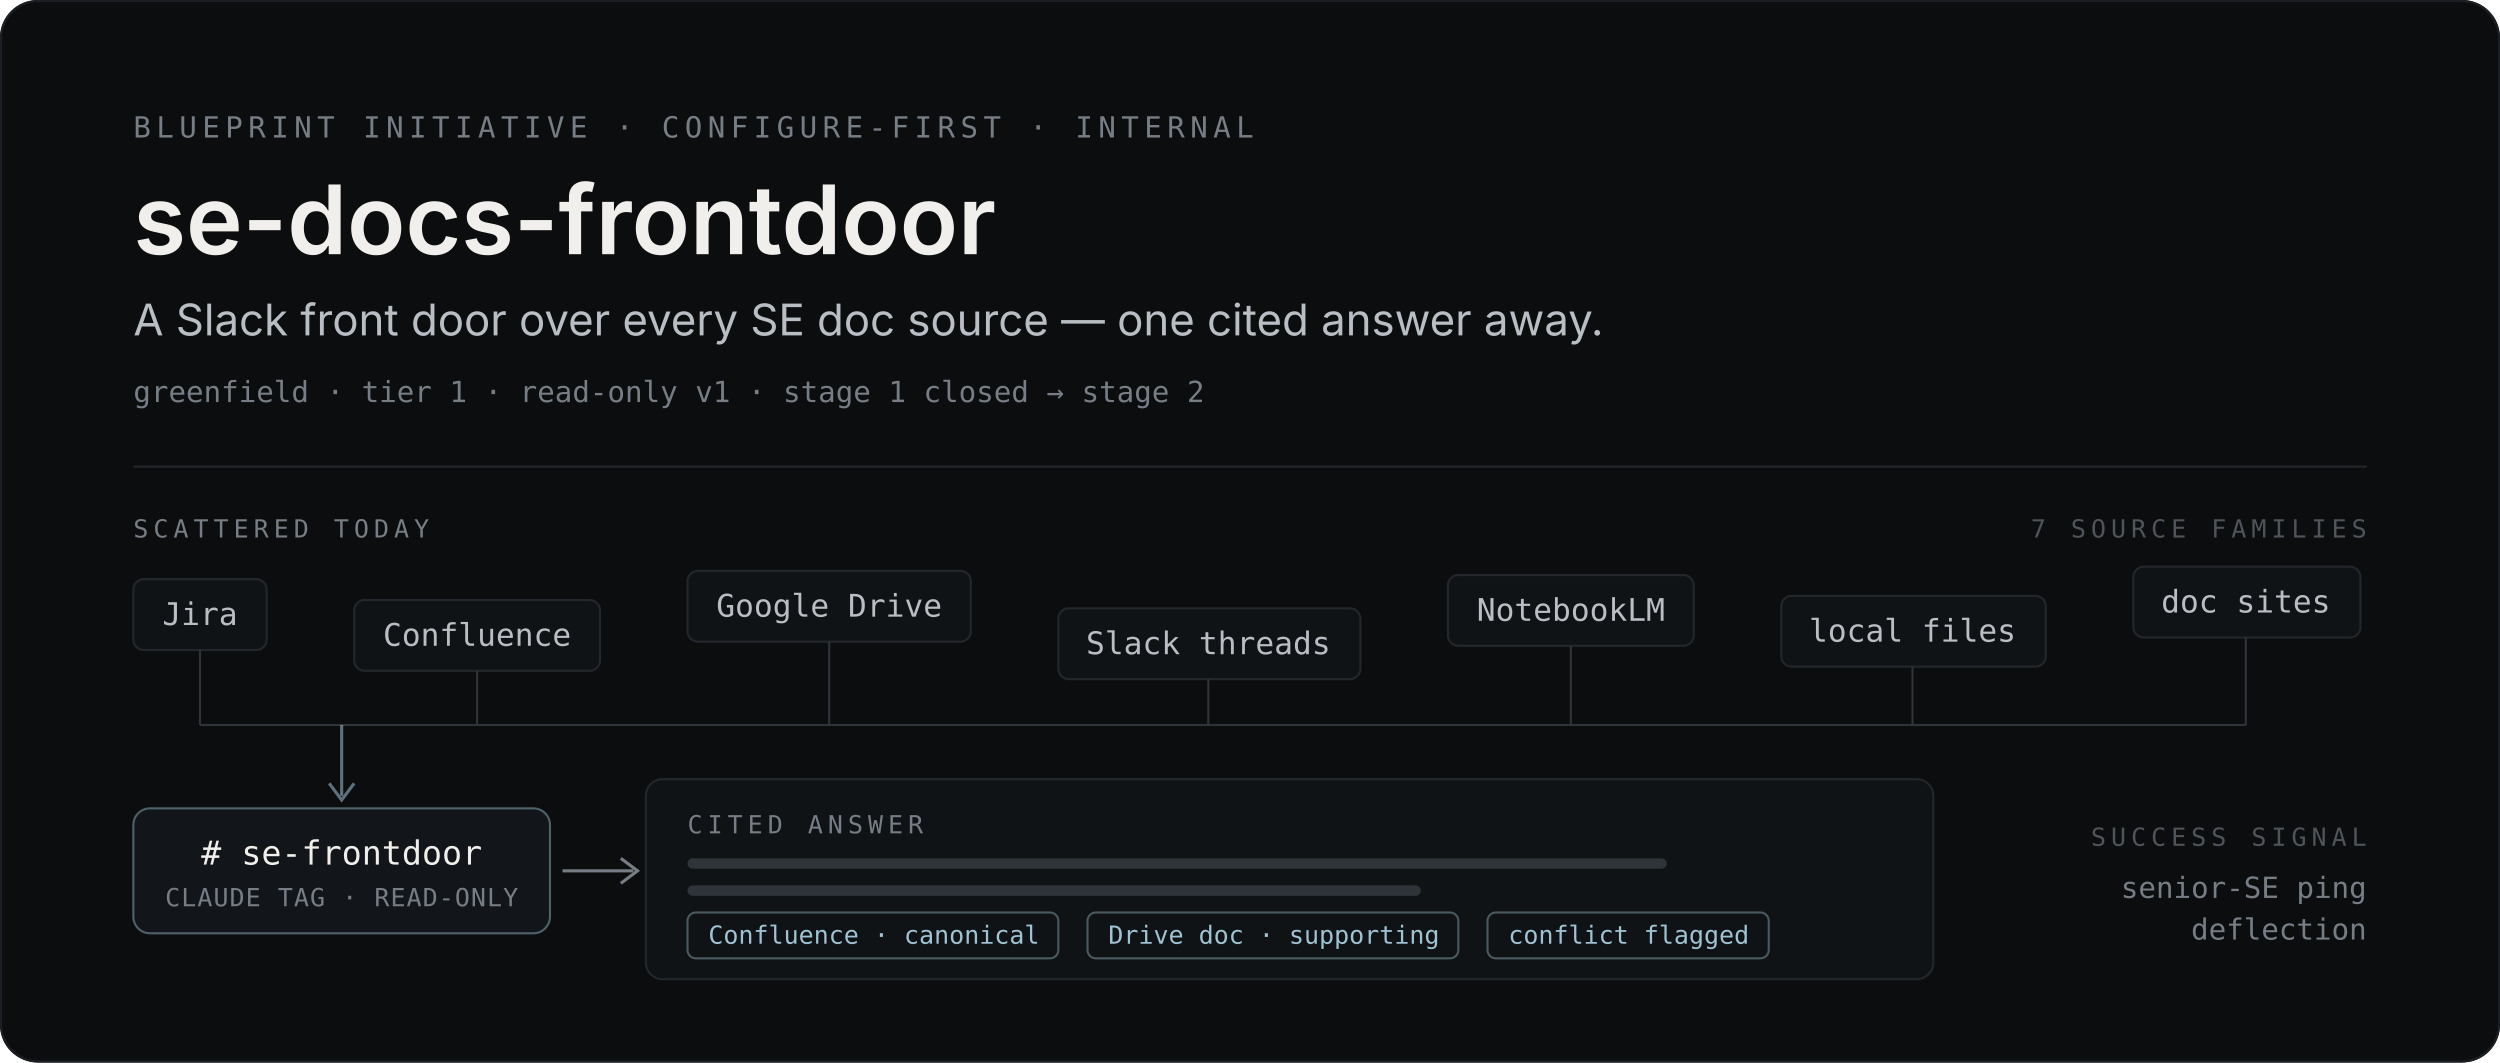
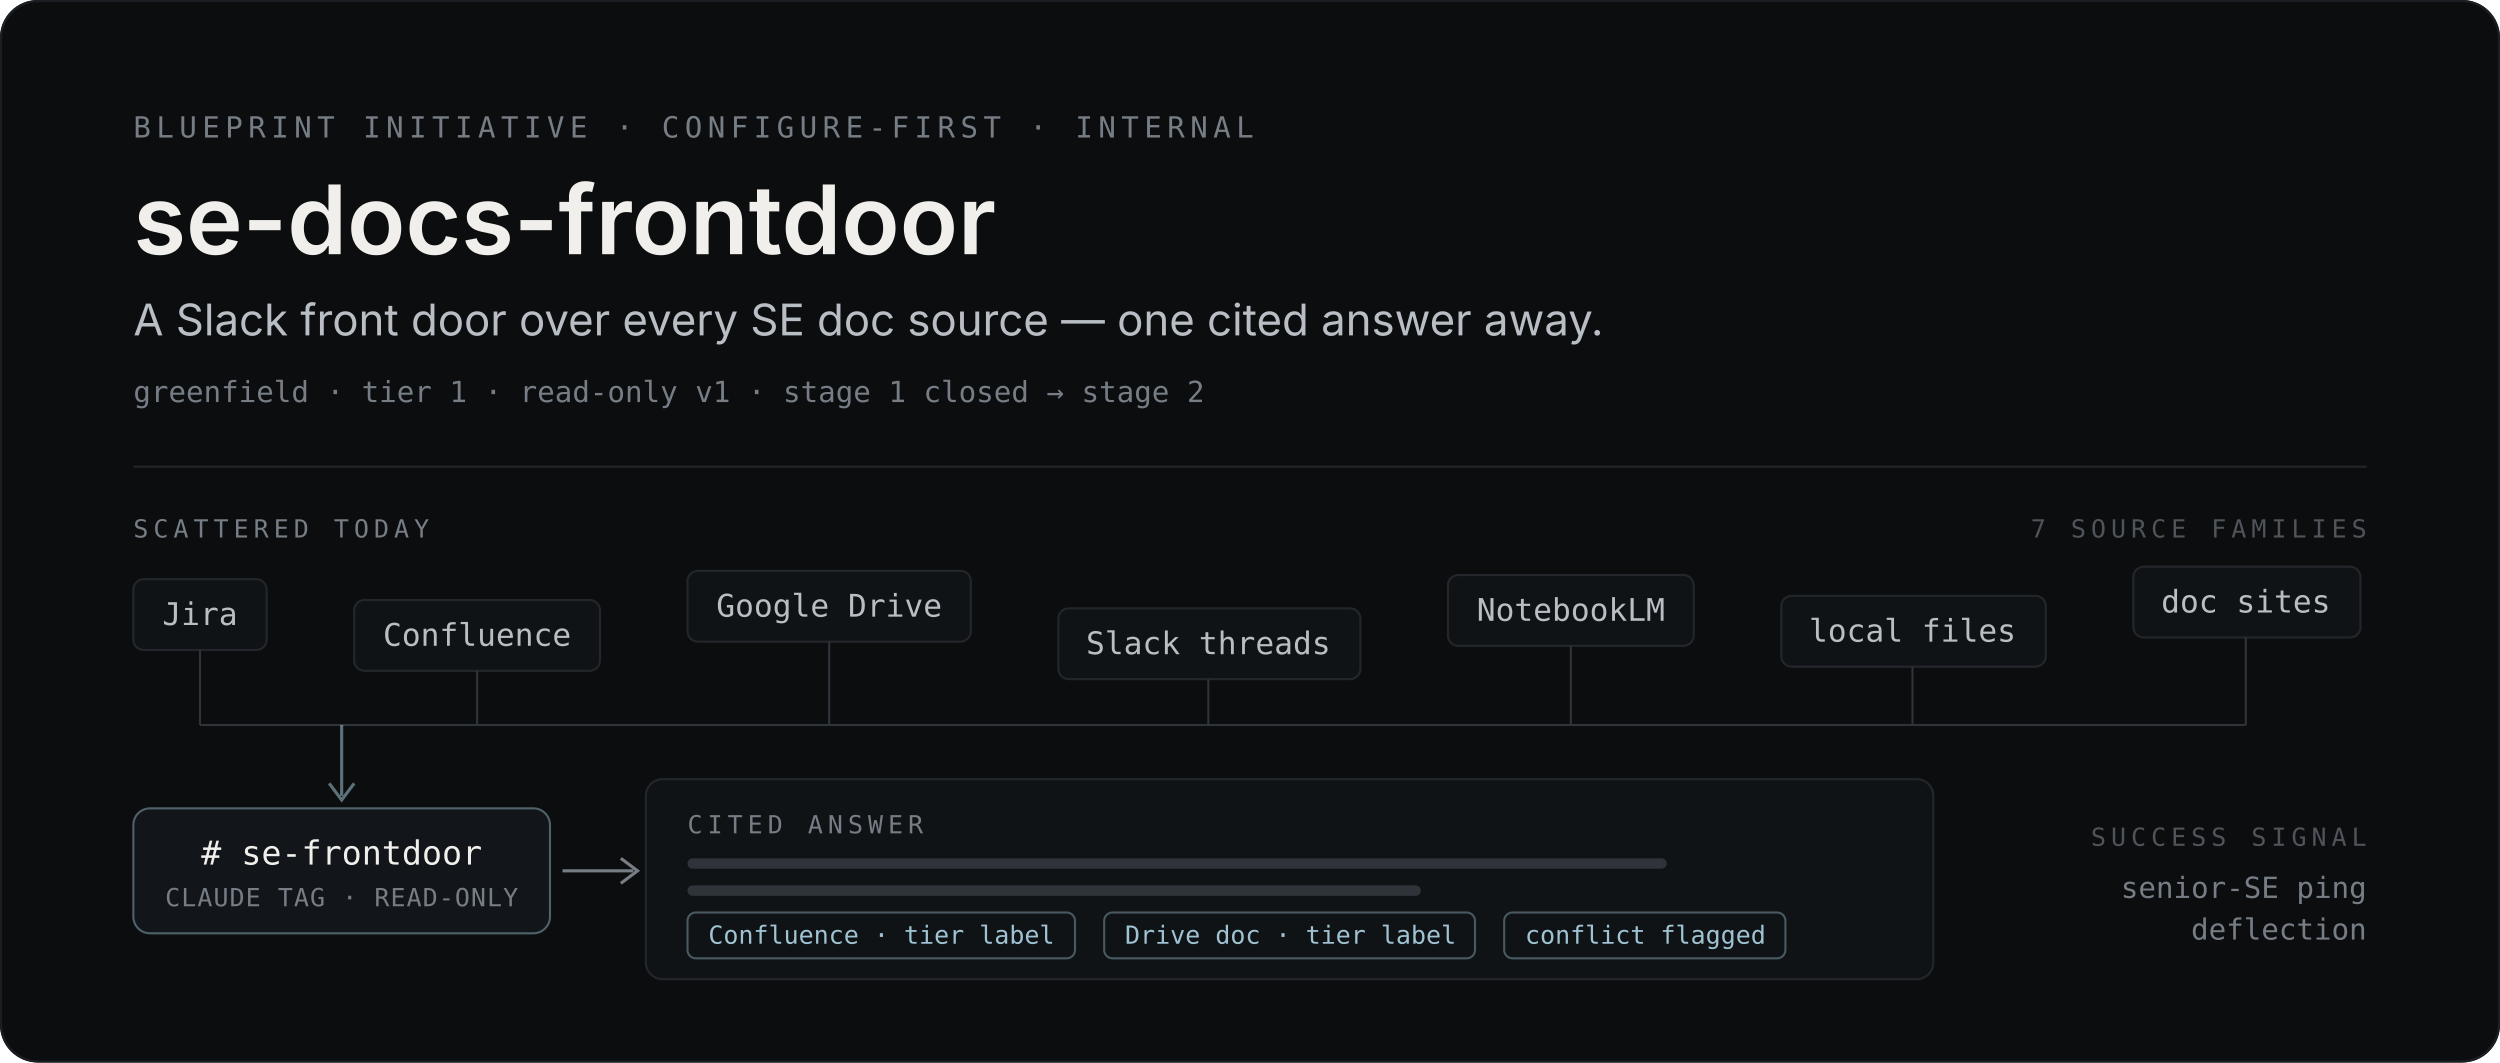
<svg xmlns="http://www.w3.org/2000/svg" width="1200" height="510" viewBox="0 0 1200 510" role="img" aria-labelledby="hero-title hero-desc">
  <rect width="1200" height="510" rx="18" fill="#0B0D0F" />
  <rect x="0.5" y="0.5" width="1199" height="509" rx="18" fill="none" stroke="#1B1F23" />
  <g id="title-block">
    <text x="64" y="66" font-family="ui-monospace, SFMono-Regular, Menlo, monospace" font-size="14" letter-spacing="2.6" fill="#767D85">BLUEPRINT INITIATIVE · CONFIGURE-FIRST · INTERNAL</text>
    <text x="64" y="122" font-family="-apple-system, BlinkMacSystemFont, 'Segoe UI', sans-serif" font-size="46" font-weight="640" fill="#F1EFEB">se-docs-frontdoor</text>
    <text x="64" y="161" font-family="-apple-system, BlinkMacSystemFont, 'Segoe UI', sans-serif" font-size="21" fill="#B9BEC4">A Slack front door over every SE doc source — one cited answer away.</text>
    <text x="64" y="193" font-family="ui-monospace, SFMono-Regular, Menlo, monospace" font-size="14" fill="#767D85">greenfield · tier 1 · read-only v1 · stage 1 closed → stage 2</text>
  </g>
  <line x1="64" y1="224" x2="1136" y2="224" stroke="#23272B" />
  <g id="sources">
    <text x="64" y="258" font-family="ui-monospace, SFMono-Regular, Menlo, monospace" font-size="12" letter-spacing="2.4" fill="#767D85">SCATTERED TODAY</text>
    <text x="1136" y="258" text-anchor="end" font-family="ui-monospace, SFMono-Regular, Menlo, monospace" font-size="12" letter-spacing="2.4" fill="#4E545A">7 SOURCE FAMILIES</text>
    <g font-family="ui-monospace, SFMono-Regular, Menlo, monospace" font-size="15" fill="#B9BEC4">
      <rect x="64" y="278" width="64" height="34" rx="5" fill="#101316" stroke="#23272B" />
      <text x="96" y="300" text-anchor="middle">Jira</text>
      <rect x="170" y="288" width="118" height="34" rx="5" fill="#101316" stroke="#23272B" />
      <text x="229" y="310" text-anchor="middle">Confluence</text>
      <rect x="330" y="274" width="136" height="34" rx="5" fill="#101316" stroke="#23272B" />
      <text x="398" y="296" text-anchor="middle">Google Drive</text>
      <rect x="508" y="292" width="145" height="34" rx="5" fill="#101316" stroke="#23272B" />
      <text x="580" y="314" text-anchor="middle">Slack threads</text>
      <rect x="695" y="276" width="118" height="34" rx="5" fill="#101316" stroke="#23272B" />
      <text x="754" y="298" text-anchor="middle">NotebookLM</text>
      <rect x="855" y="286" width="127" height="34" rx="5" fill="#101316" stroke="#23272B" />
      <text x="918" y="308" text-anchor="middle">local files</text>
      <rect x="1024" y="272" width="109" height="34" rx="5" fill="#101316" stroke="#23272B" />
      <text x="1078" y="294" text-anchor="middle">doc sites</text>
    </g>
    <g stroke="#2E343A" stroke-width="1">
      <line x1="96" y1="312" x2="96" y2="348" />
      <line x1="229" y1="322" x2="229" y2="348" />
      <line x1="398" y1="308" x2="398" y2="348" />
      <line x1="580" y1="326" x2="580" y2="348" />
      <line x1="754" y1="310" x2="754" y2="348" />
      <line x1="918" y1="320" x2="918" y2="348" />
      <line x1="1078" y1="306" x2="1078" y2="348" />
      <line x1="96" y1="348" x2="1078" y2="348" />
    </g>
  </g>
  <g id="front-door">
    <path d="M164 348 L164 382" stroke="#9FC3D2" stroke-width="1.5" opacity="0.55" />
    <path d="M158 376 L164 384 L170 376" fill="none" stroke="#9FC3D2" stroke-width="1.5" opacity="0.55" />
    <rect x="64" y="388" width="200" height="60" rx="8" fill="#12161A" stroke="#9FC3D2" stroke-opacity="0.45" />
    <text x="164" y="415" text-anchor="middle" font-family="ui-monospace, SFMono-Regular, Menlo, monospace" font-size="16" fill="#F1EFEB"># se-frontdoor</text>
    <text x="164" y="435" text-anchor="middle" font-family="ui-monospace, SFMono-Regular, Menlo, monospace" font-size="12" letter-spacing="0.5" fill="#767D85">CLAUDE TAG · READ-ONLY</text>
    <path d="M270 418 L304 418" stroke="#767D85" stroke-width="1.5" />
    <path d="M298 412 L306 418 L298 424" fill="none" stroke="#767D85" stroke-width="1.5" />
  </g>
  <g id="cited-answer">
    <rect x="310" y="374" width="618" height="96" rx="8" fill="#101316" stroke="#23272B" />
    <text x="330" y="400" font-family="ui-monospace, SFMono-Regular, Menlo, monospace" font-size="12" letter-spacing="2.4" fill="#767D85">CITED ANSWER</text>
    <rect x="330" y="412" width="470" height="5" rx="2.5" fill="#2E343A" />
    <rect x="330" y="425" width="352" height="5" rx="2.5" fill="#2E343A" />
    <g font-family="ui-monospace, SFMono-Regular, Menlo, monospace" font-size="12" fill="#9FC3D2">
-       <rect x="330" y="438" width="178" height="22" rx="4" fill="none" stroke="#9FC3D2" stroke-opacity="0.4" />
-       <text x="340" y="453">Confluence · canonical</text>
-       <rect x="522" y="438" width="178" height="22" rx="4" fill="none" stroke="#9FC3D2" stroke-opacity="0.4" />
-       <text x="532" y="453">Drive doc · supporting</text>
-       <rect x="714" y="438" width="135" height="22" rx="4" fill="none" stroke="#9FC3D2" stroke-opacity="0.4" />
-       <text x="724" y="453">conflict flagged</text>
+       <rect x="330" y="438" width="186" height="22" rx="4" fill="none" stroke="#9FC3D2" stroke-opacity="0.4" />
+       <text x="340" y="453">Confluence · tier label</text>
+       <rect x="530" y="438" width="178" height="22" rx="4" fill="none" stroke="#9FC3D2" stroke-opacity="0.4" />
+       <text x="540" y="453">Drive doc · tier label</text>
+       <rect x="722" y="438" width="135" height="22" rx="4" fill="none" stroke="#9FC3D2" stroke-opacity="0.4" />
+       <text x="732" y="453">conflict flagged</text>
    </g>
  </g>
  <g id="success-signal" text-anchor="end">
    <text x="1136" y="406" font-family="ui-monospace, SFMono-Regular, Menlo, monospace" font-size="12" letter-spacing="2.4" fill="#4E545A">SUCCESS SIGNAL</text>
    <text x="1136" y="431" font-family="ui-monospace, SFMono-Regular, Menlo, monospace" font-size="14" fill="#767D85">senior-SE ping</text>
    <text x="1136" y="451" font-family="ui-monospace, SFMono-Regular, Menlo, monospace" font-size="14" fill="#767D85">deflection</text>
  </g>
</svg>
